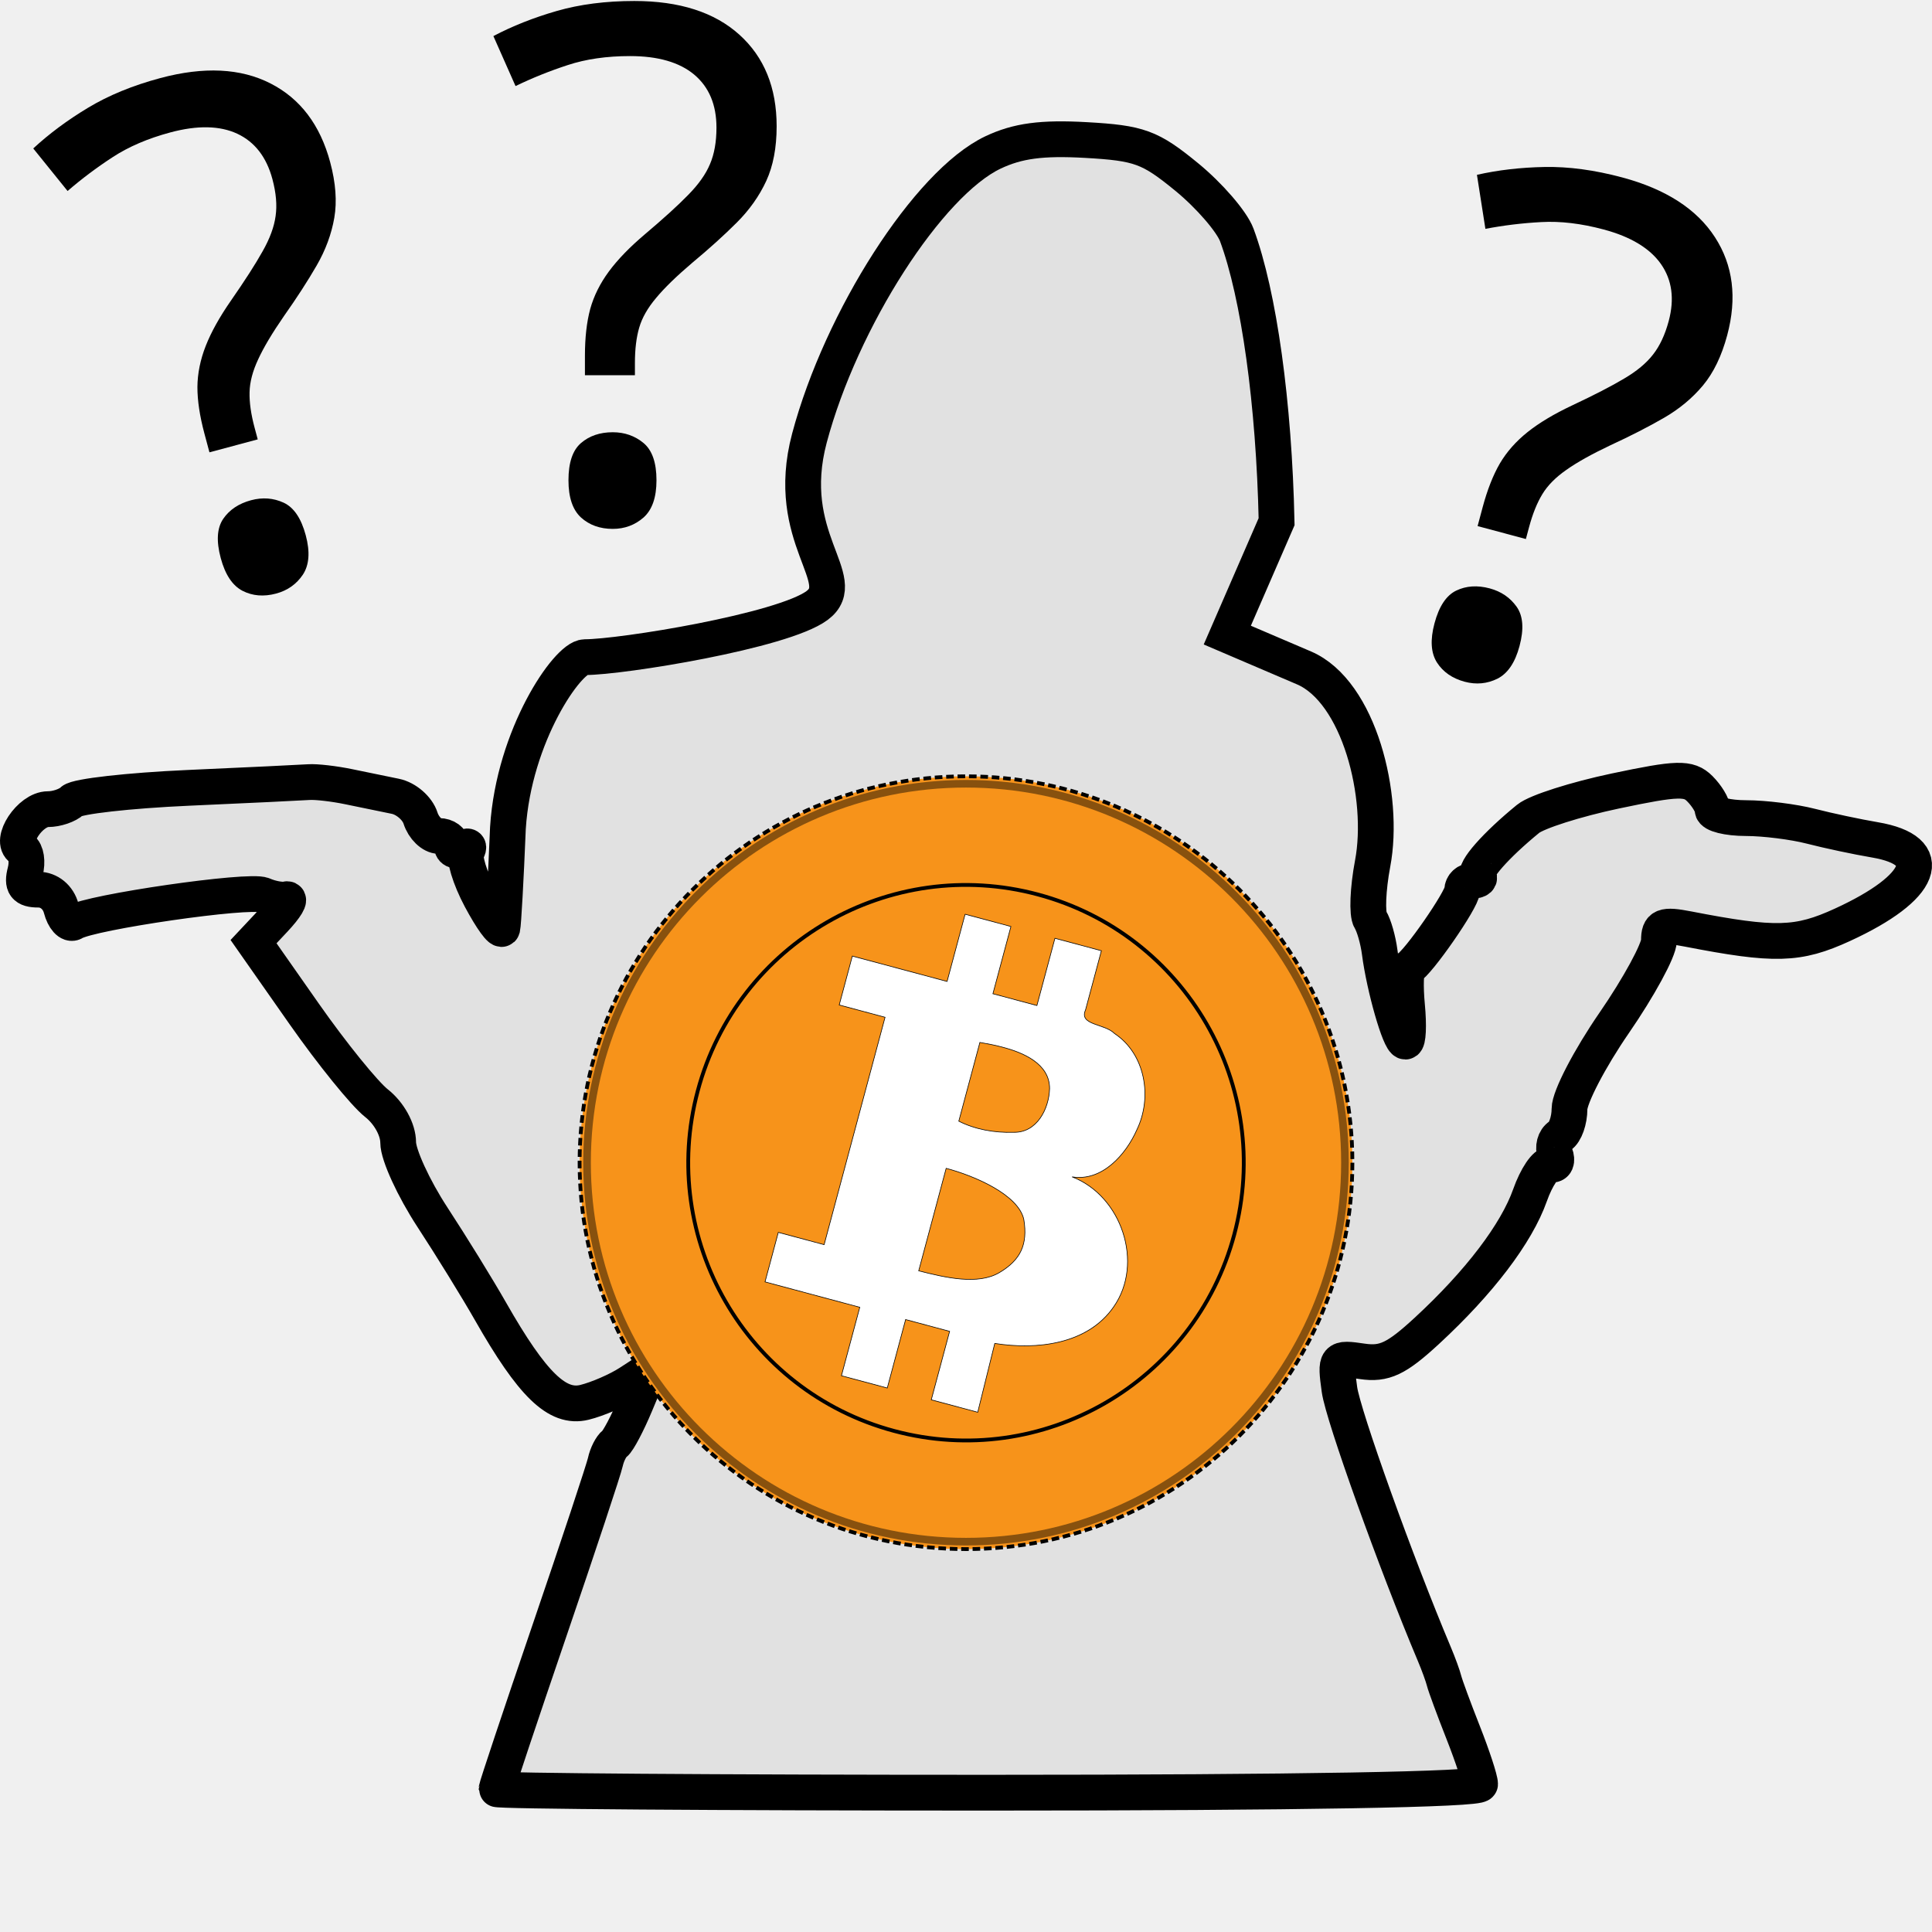
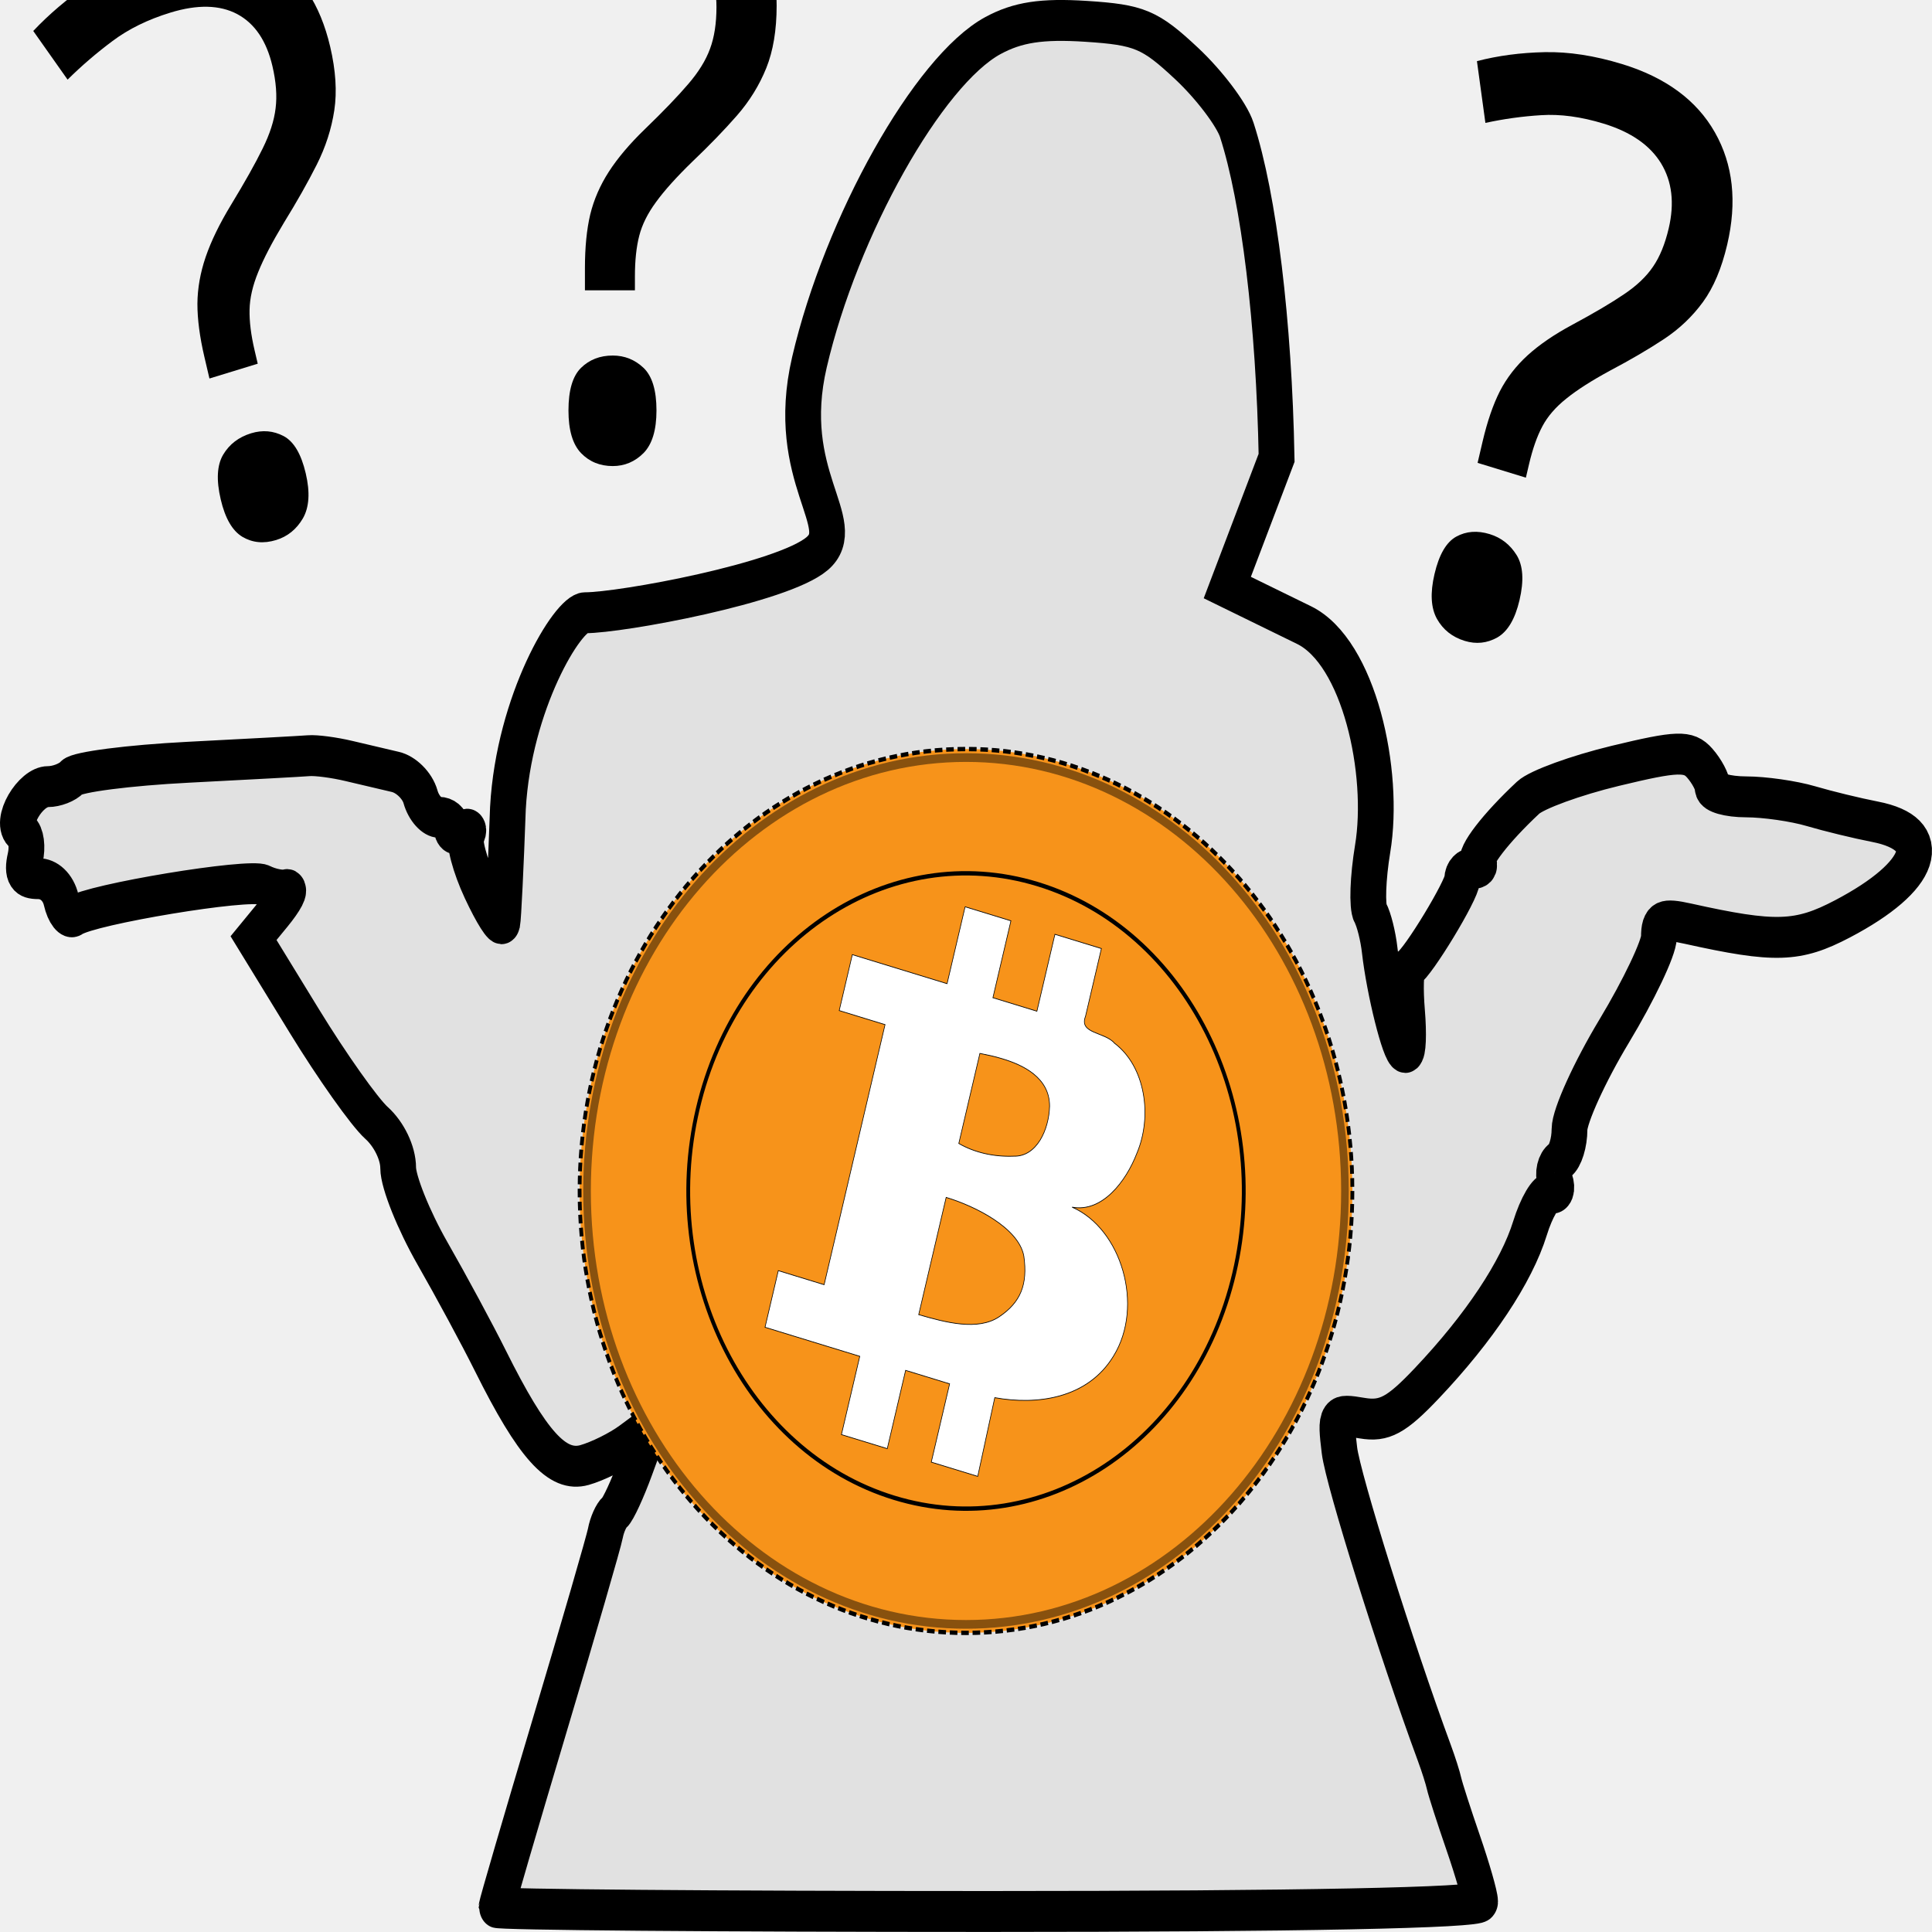
- <svg xmlns="http://www.w3.org/2000/svg" width="154" height="154" id="svg2" version="1.1">
+ <svg xmlns="http://www.w3.org/2000/svg" width="200" height="200" id="svg2" version="1.1">
  <defs id="defs4">
    <path style="fill:none;stroke:#000000;stroke-width:1px;stroke-linecap:butt;stroke-linejoin:miter;stroke-opacity:1" d="m -1392.293,588.91 c 20.392,-52.843 59.314,-13.039 80,7.647 56.471,44.902 81.177,12.157 88.824,-17.059" id="path3068-5" />
    <path style="fill:none;stroke:#000000;stroke-width:1px;stroke-linecap:butt;stroke-linejoin:miter;stroke-opacity:1" d="m 171.765,446.48 c 26.078,62.157 8.627,147.843 -7.059,180.588" id="path3059-0" />
    <path style="fill:none;stroke:#000000;stroke-width:1px;stroke-linecap:butt;stroke-linejoin:miter;stroke-opacity:1" d="m -1232.712,1107.613 c 235.148,210.107 618.089,100.382 733.445,-37.393" id="path3050-9" />
    <path style="fill:none;stroke:#000000;stroke-width:1px;stroke-linecap:butt;stroke-linejoin:miter;stroke-opacity:1" d="m 429,309.431 c 131.281,148.819 63.221,385.194 5.819,488.726" id="path3035-0" />
    <path style="fill:none;stroke:#000000;stroke-width:1px;stroke-linecap:butt;stroke-linejoin:miter;stroke-opacity:1" d="m -1289.081,847.62 c -121.763,-159.197 -166.176,-364.755 -37.582,-555.374" id="path3013-0" />
    <path style="fill:none;stroke:#000000;stroke-width:1px;stroke-linecap:butt;stroke-linejoin:miter;stroke-opacity:1" d="m -1640.261,189.057 c 197.793,-135.774 367.328,-135.88 585.98,0" id="path3000-6" />
  </defs>
-   <g id="layer1" transform="translate(0,-898.3622)">
-     <text xml:space="preserve" style="font-size:28.509px;font-style:normal;font-weight:normal;line-height:125%;letter-spacing:0px;word-spacing:0px;fill:#000000;fill-opacity:1;stroke:none;font-family:Sans" x="38.64" y="939.723" id="text4132">
-       <tspan id="tspan4134" x="38.64" y="939.723" style="font-size:57.018px;font-style:normal;font-variant:normal;font-weight:normal;font-stretch:normal;font-family:Copperplate;-inkscape-font-specification:Copperplate">?</tspan>
-     </text>
-     <path style="fill:#e1e1e1;fill-opacity:1;stroke:#000000;stroke-width:2.851;stroke-miterlimit:4;stroke-opacity:1;stroke-dasharray:none" d="m 39.577,1040.978 c 0,-0.156 1.901,-5.849 4.224,-12.651 2.323,-6.802 4.328,-12.849 4.455,-13.437 0.127,-0.588 0.459,-1.241 0.738,-1.45 0.279,-0.21 1.028,-1.627 1.664,-3.151 l 1.157,-2.769 -1.664,1.078 c -0.915,0.593 -2.518,1.288 -3.562,1.545 -2.162,0.532 -4.155,-1.397 -7.492,-7.253 -1.041,-1.828 -3.123,-5.204 -4.626,-7.502 -1.503,-2.299 -2.733,-4.979 -2.733,-5.956 0,-1.032 -0.725,-2.347 -1.73,-3.137 -0.952,-0.749 -3.546,-3.952 -5.764,-7.118 l -4.034,-5.757 1.666,-1.775 c 0.916,-0.976 1.345,-1.697 0.953,-1.603 -0.392,0.095 -1.23,-0.057 -1.863,-0.336 -1.08,-0.478 -13.739,1.355 -15.079,2.182 -0.339,0.21 -0.793,-0.293 -1.008,-1.116 -0.233,-0.892 -0.968,-1.497 -1.817,-1.497 -1.074,0 -1.334,-0.351 -1.053,-1.425 0.205,-0.784 0.081,-1.605 -0.275,-1.825 -1.011,-0.625 0.666,-3.165 2.09,-3.165 0.692,0 1.563,-0.296 1.935,-0.657 0.372,-0.361 4.526,-0.829 9.23,-1.04 4.704,-0.21 9.034,-0.416 9.622,-0.458 0.588,-0.042 2.031,0.125 3.207,0.37 1.176,0.245 2.838,0.587 3.694,0.76 0.856,0.173 1.76,0.955 2.008,1.739 0.249,0.783 0.911,1.424 1.473,1.424 0.562,0 1.021,0.34 1.021,0.755 0,0.415 0.37,0.526 0.823,0.246 0.483,-0.299 0.63,-0.197 0.356,0.247 -0.257,0.415 0.247,2.092 1.119,3.727 0.872,1.634 1.651,2.707 1.73,2.384 0.079,-0.323 0.279,-3.924 0.445,-8.002 0.468,-7.362 4.76,-13.587 6.133,-13.611 2.906,0 15.768,-2.076 18.51,-4.117 2.773,-2.063 -2.741,-5.347 -0.61,-13.345 2.532,-9.502 9.487,-20.326 14.626,-22.765 1.964,-0.932 3.903,-1.192 7.419,-0.993 4.256,0.24 5.106,0.553 8.031,2.949 1.799,1.474 3.594,3.552 3.988,4.617 1.77,4.776 2.97,13.425 3.174,22.855 l -3.93,9.041 6.112,2.614 c 4.401,1.883 6.484,10.266 5.474,15.591 -0.381,2.012 -0.463,4.025 -0.181,4.473 0.282,0.449 0.616,1.618 0.743,2.598 0.365,2.816 1.602,7.127 2.046,7.127 0.222,0 0.282,-1.28 0.133,-2.845 -0.149,-1.565 -0.103,-2.928 0.103,-3.029 0.769,-0.378 4.295,-5.464 4.295,-6.195 0,-0.418 0.374,-0.76 0.832,-0.76 0.457,0 0.652,-0.18 0.432,-0.4 -0.385,-0.385 1.412,-2.425 3.991,-4.531 0.68,-0.556 3.808,-1.553 6.95,-2.216 4.955,-1.046 5.848,-1.07 6.732,-0.186 0.561,0.561 1.019,1.317 1.019,1.681 0,0.364 1.203,0.664 2.673,0.666 1.47,0.002 3.795,0.294 5.167,0.648 1.372,0.354 3.666,0.842 5.098,1.085 5.013,0.849 3.889,3.798 -2.579,6.769 -3.559,1.634 -5.384,1.684 -12.319,0.337 -1.971,-0.383 -2.316,-0.244 -2.316,0.929 0,0.759 -1.604,3.707 -3.564,6.552 -1.96,2.845 -3.564,5.93 -3.564,6.856 0,0.926 -0.343,1.894 -0.761,2.153 -0.419,0.259 -0.591,0.915 -0.382,1.459 0.209,0.544 0.051,0.912 -0.349,0.819 -0.401,-0.093 -1.145,1.009 -1.654,2.449 -1.08,3.058 -4.045,6.956 -8.23,10.818 -2.416,2.23 -3.383,2.687 -5.144,2.428 -2.122,-0.311 -2.161,-0.264 -1.817,2.243 0.283,2.062 4.515,13.861 7.565,21.092 0.331,0.784 0.681,1.746 0.778,2.138 0.098,0.392 0.782,2.248 1.522,4.125 0.74,1.877 1.345,3.721 1.345,4.098 0,0.432 -14.547,0.686 -39.2,0.686 -21.56,0 -39.2,-0.128 -39.2,-0.283 z" id="path2996" />
-     <g id="g4223" transform="matrix(1.113639,0,0,1.113639,-323.5673,751.8798)">
-       <path id="path4326" d="m 387.349,214.757 c 0,15.275 -12.382,27.657 -27.657,27.657 -15.275,0 -27.657,-12.382 -27.657,-27.657 0,-15.275 12.382,-27.657 27.657,-27.657 15.275,0 27.657,12.382 27.657,27.657 z" style="fill:#f7931a;fill-opacity:1;stroke:#000000;stroke-width:0.272;stroke-linecap:butt;stroke-linejoin:bevel;stroke-miterlimit:4;stroke-opacity:1;stroke-dasharray:0.544, 0.272;stroke-dashoffset:0" />
-       <path d="m 359.628,196.971 c -0.43,1.604 -0.86,3.208 -1.29,4.813 -2.261,-0.606 -4.521,-1.211 -6.782,-1.817 -0.313,1.167 -0.625,2.333 -0.938,3.5 1.094,0.293 2.188,0.586 3.281,0.879 -1.454,5.425 -2.907,10.851 -4.361,16.276 -1.094,-0.293 -2.188,-0.586 -3.281,-0.879 -0.317,1.181 -0.633,2.363 -0.95,3.544 2.261,0.606 4.521,1.211 6.782,1.817 -0.438,1.633 -0.875,3.267 -1.313,4.9 1.094,0.293 2.188,0.586 3.281,0.879 0.438,-1.633 0.875,-3.267 1.313,-4.9 1.05,0.281 2.1,0.563 3.15,0.844 -0.438,1.633 -0.875,3.267 -1.313,4.9 1.108,0.297 2.217,0.594 3.325,0.891 0.406,-1.642 0.812,-3.284 1.219,-4.926 2.992,0.473 6.627,0.085 8.501,-2.604 2.212,-3.137 0.571,-7.969 -2.967,-9.319 2.147,0.353 3.858,-1.598 4.642,-3.38 1.113,-2.306 0.615,-5.407 -1.603,-6.878 -0.696,-0.719 -2.572,-0.582 -2.077,-1.686 0.379,-1.413 0.757,-2.827 1.136,-4.24 -1.108,-0.297 -2.217,-0.594 -3.325,-0.891 -0.43,1.604 -0.86,3.208 -1.29,4.813 -1.05,-0.281 -2.1,-0.563 -3.15,-0.844 0.43,-1.604 0.86,-3.208 1.29,-4.813 -1.094,-0.293 -2.188,-0.586 -3.281,-0.879 z m 2.663,9.513 c 1.472,0.381 3.392,1.176 3.384,2.97 -0.045,1.454 -0.912,3.172 -2.578,3.126 -1.394,0.048 -2.787,-0.221 -3.921,-0.796 0.503,-1.879 1.007,-3.757 1.51,-5.636 0.613,0.109 1.004,0.176 1.606,0.335 z m 1.542,12.349 c 0.287,1.775 -0.226,2.886 -1.755,3.79 -1.53,0.904 -3.852,0.362 -5.772,-0.127 0.655,-2.446 1.311,-4.891 1.966,-7.337 2.046,0.539 5.187,1.895 5.562,3.674 z" style="fill:#ffffff;fill-opacity:1;stroke:#000000;stroke-width:0.045px;stroke-linecap:butt;stroke-linejoin:miter;stroke-opacity:1" id="path4226" />
-       <path id="path4324" d="m 378.892,219.902 c -2.841,10.604 -13.74,16.896 -24.344,14.055 -10.604,-2.841 -16.896,-13.74 -14.055,-24.344 2.841,-10.604 13.74,-16.896 24.344,-14.055 10.604,2.841 16.896,13.74 14.055,24.344 z" style="fill:none;stroke:#000000;stroke-width:0.272;stroke-linecap:butt;stroke-linejoin:bevel;stroke-miterlimit:4;stroke-opacity:1;stroke-dashoffset:0" />
-       <path id="path4326-8" d="m 386.816,214.757 c 0,14.98 -12.144,27.124 -27.124,27.124 -14.98,0 -27.124,-12.144 -27.124,-27.124 0,-14.98 12.144,-27.124 27.124,-27.124 14.98,0 27.124,12.144 27.124,27.124 z" style="opacity:0.451;fill:none;stroke:#000000;stroke-width:0.544;stroke-linecap:butt;stroke-linejoin:bevel;stroke-miterlimit:4;stroke-opacity:1;stroke-dashoffset:0" />
+   <g id="layer1" transform="translate(0,-852.3622)">
+     <g id="g3441" transform="matrix(1.298701,0,0,1.48533,-2.8433971e-6,-496.3728)">
+       <text id="text4132" y="939.723" x="38.64" style="font-size:28.509px;font-style:normal;font-weight:normal;line-height:125%;letter-spacing:0px;word-spacing:0px;fill:#000000;fill-opacity:1;stroke:none;font-family:Sans" xml:space="preserve">
+         <tspan style="font-size:57.018px;font-style:normal;font-variant:normal;font-weight:normal;font-stretch:normal;font-family:Copperplate;-inkscape-font-specification:Copperplate" y="939.723" x="38.64" id="tspan4134">?</tspan>
+       </text>
+       <path id="path2996" d="m 39.577,1040.978 c 0,-0.156 1.901,-5.849 4.224,-12.651 2.323,-6.802 4.328,-12.849 4.455,-13.437 0.127,-0.588 0.459,-1.241 0.738,-1.45 0.279,-0.21 1.028,-1.627 1.664,-3.151 l 1.157,-2.769 -1.664,1.078 c -0.915,0.593 -2.518,1.288 -3.562,1.545 -2.162,0.532 -4.155,-1.397 -7.492,-7.253 -1.041,-1.828 -3.123,-5.204 -4.626,-7.502 -1.503,-2.299 -2.733,-4.979 -2.733,-5.956 0,-1.032 -0.725,-2.347 -1.73,-3.137 -0.952,-0.749 -3.546,-3.952 -5.764,-7.118 l -4.034,-5.757 1.666,-1.775 c 0.916,-0.976 1.345,-1.697 0.953,-1.603 -0.392,0.095 -1.23,-0.057 -1.863,-0.336 -1.08,-0.478 -13.739,1.355 -15.079,2.182 -0.339,0.21 -0.793,-0.293 -1.008,-1.116 -0.233,-0.892 -0.968,-1.497 -1.817,-1.497 -1.074,0 -1.334,-0.351 -1.053,-1.425 0.205,-0.784 0.081,-1.605 -0.275,-1.825 -1.011,-0.625 0.666,-3.165 2.09,-3.165 0.692,0 1.563,-0.296 1.935,-0.657 0.372,-0.361 4.526,-0.829 9.23,-1.04 4.704,-0.21 9.034,-0.416 9.622,-0.458 0.588,-0.042 2.031,0.125 3.207,0.37 1.176,0.245 2.838,0.587 3.694,0.76 0.856,0.173 1.76,0.955 2.008,1.739 0.249,0.783 0.911,1.424 1.473,1.424 0.562,0 1.021,0.34 1.021,0.755 0,0.415 0.37,0.526 0.823,0.246 0.483,-0.299 0.63,-0.197 0.356,0.247 -0.257,0.415 0.247,2.092 1.119,3.727 0.872,1.634 1.651,2.707 1.73,2.384 0.079,-0.323 0.279,-3.924 0.445,-8.002 0.468,-7.362 4.76,-13.587 6.133,-13.611 2.906,0 15.768,-2.076 18.51,-4.117 2.773,-2.063 -2.741,-5.347 -0.61,-13.345 2.532,-9.502 9.487,-20.326 14.626,-22.765 1.964,-0.932 3.903,-1.192 7.419,-0.993 4.256,0.24 5.106,0.553 8.031,2.949 1.799,1.474 3.594,3.552 3.988,4.617 1.77,4.776 2.97,13.425 3.174,22.855 l -3.93,9.041 6.112,2.614 c 4.401,1.883 6.484,10.266 5.474,15.591 -0.381,2.012 -0.463,4.025 -0.181,4.473 0.282,0.449 0.616,1.618 0.743,2.598 0.365,2.816 1.602,7.127 2.046,7.127 0.222,0 0.282,-1.28 0.133,-2.845 -0.149,-1.565 -0.103,-2.928 0.103,-3.029 0.769,-0.378 4.295,-5.464 4.295,-6.195 0,-0.418 0.374,-0.76 0.832,-0.76 0.457,0 0.652,-0.18 0.432,-0.4 -0.385,-0.385 1.412,-2.425 3.991,-4.531 0.68,-0.556 3.808,-1.553 6.95,-2.216 4.955,-1.046 5.848,-1.07 6.732,-0.186 0.561,0.561 1.019,1.317 1.019,1.681 0,0.364 1.203,0.664 2.673,0.666 1.47,0.002 3.795,0.294 5.167,0.648 1.372,0.354 3.666,0.842 5.098,1.085 5.013,0.849 3.889,3.798 -2.579,6.769 -3.559,1.634 -5.384,1.684 -12.319,0.337 -1.971,-0.383 -2.316,-0.244 -2.316,0.929 0,0.759 -1.604,3.707 -3.564,6.552 -1.96,2.845 -3.564,5.93 -3.564,6.856 0,0.926 -0.343,1.894 -0.761,2.153 -0.419,0.259 -0.591,0.915 -0.382,1.459 0.209,0.544 0.051,0.912 -0.349,0.819 -0.401,-0.093 -1.145,1.009 -1.654,2.449 -1.08,3.058 -4.045,6.956 -8.23,10.818 -2.416,2.23 -3.383,2.687 -5.144,2.428 -2.122,-0.311 -2.161,-0.264 -1.817,2.243 0.283,2.062 4.515,13.861 7.565,21.092 0.331,0.784 0.681,1.746 0.778,2.138 0.098,0.392 0.782,2.248 1.522,4.125 0.74,1.877 1.345,3.721 1.345,4.098 0,0.432 -14.547,0.686 -39.2,0.686 -21.56,0 -39.2,-0.128 -39.2,-0.283 z" style="fill:#e1e1e1;fill-opacity:1;stroke:#000000;stroke-width:2.851;stroke-miterlimit:4;stroke-opacity:1;stroke-dasharray:none" />
+       <g transform="matrix(1.113639,0,0,1.113639,-323.5673,751.8798)" id="g4223">
+         <path style="fill:#f7931a;fill-opacity:1;stroke:#000000;stroke-width:0.272;stroke-linecap:butt;stroke-linejoin:bevel;stroke-miterlimit:4;stroke-opacity:1;stroke-dasharray:0.544, 0.272;stroke-dashoffset:0" d="m 387.349,214.757 c 0,15.275 -12.382,27.657 -27.657,27.657 -15.275,0 -27.657,-12.382 -27.657,-27.657 0,-15.275 12.382,-27.657 27.657,-27.657 15.275,0 27.657,12.382 27.657,27.657 z" id="path4326" />
+         <path id="path4226" style="fill:#ffffff;fill-opacity:1;stroke:#000000;stroke-width:0.045px;stroke-linecap:butt;stroke-linejoin:miter;stroke-opacity:1" d="m 359.628,196.971 c -0.43,1.604 -0.86,3.208 -1.29,4.813 -2.261,-0.606 -4.521,-1.211 -6.782,-1.817 -0.313,1.167 -0.625,2.333 -0.938,3.5 1.094,0.293 2.188,0.586 3.281,0.879 -1.454,5.425 -2.907,10.851 -4.361,16.276 -1.094,-0.293 -2.188,-0.586 -3.281,-0.879 -0.317,1.181 -0.633,2.363 -0.95,3.544 2.261,0.606 4.521,1.211 6.782,1.817 -0.438,1.633 -0.875,3.267 -1.313,4.9 1.094,0.293 2.188,0.586 3.281,0.879 0.438,-1.633 0.875,-3.267 1.313,-4.9 1.05,0.281 2.1,0.563 3.15,0.844 -0.438,1.633 -0.875,3.267 -1.313,4.9 1.108,0.297 2.217,0.594 3.325,0.891 0.406,-1.642 0.812,-3.284 1.219,-4.926 2.992,0.473 6.627,0.085 8.501,-2.604 2.212,-3.137 0.571,-7.969 -2.967,-9.319 2.147,0.353 3.858,-1.598 4.642,-3.38 1.113,-2.306 0.615,-5.407 -1.603,-6.878 -0.696,-0.719 -2.572,-0.582 -2.077,-1.686 0.379,-1.413 0.757,-2.827 1.136,-4.24 -1.108,-0.297 -2.217,-0.594 -3.325,-0.891 -0.43,1.604 -0.86,3.208 -1.29,4.813 -1.05,-0.281 -2.1,-0.563 -3.15,-0.844 0.43,-1.604 0.86,-3.208 1.29,-4.813 -1.094,-0.293 -2.188,-0.586 -3.281,-0.879 z m 2.663,9.513 c 1.472,0.381 3.392,1.176 3.384,2.97 -0.045,1.454 -0.912,3.172 -2.578,3.126 -1.394,0.048 -2.787,-0.221 -3.921,-0.796 0.503,-1.879 1.007,-3.757 1.51,-5.636 0.613,0.109 1.004,0.176 1.606,0.335 z m 1.542,12.349 c 0.287,1.775 -0.226,2.886 -1.755,3.79 -1.53,0.904 -3.852,0.362 -5.772,-0.127 0.655,-2.446 1.311,-4.891 1.966,-7.337 2.046,0.539 5.187,1.895 5.562,3.674 z" />
+         <path style="fill:none;stroke:#000000;stroke-width:0.272;stroke-linecap:butt;stroke-linejoin:bevel;stroke-miterlimit:4;stroke-opacity:1;stroke-dashoffset:0" d="m 378.892,219.902 c -2.841,10.604 -13.74,16.896 -24.344,14.055 -10.604,-2.841 -16.896,-13.74 -14.055,-24.344 2.841,-10.604 13.74,-16.896 24.344,-14.055 10.604,2.841 16.896,13.74 14.055,24.344 z" id="path4324" />
+         <path style="opacity:0.451;fill:none;stroke:#000000;stroke-width:0.544;stroke-linecap:butt;stroke-linejoin:bevel;stroke-miterlimit:4;stroke-opacity:1;stroke-dashoffset:0" d="m 386.816,214.757 c 0,14.98 -12.144,27.124 -27.124,27.124 -14.98,0 -27.124,-12.144 -27.124,-27.124 0,-14.98 12.144,-27.124 27.124,-27.124 14.98,0 27.124,12.144 27.124,27.124 z" id="path4326-8" />
+       </g>
+       <text transform="matrix(0.9659258,-0.258819,0.258819,0.9659258,0,0)" xml:space="preserve" style="font-size:28.509px;font-style:normal;font-weight:normal;line-height:125%;letter-spacing:0px;word-spacing:0px;fill:#000000;fill-opacity:1;stroke:none;font-family:Sans" x="-233.702" y="918.351" id="text4205">
+         <tspan id="tspan4207" x="-233.702" y="918.351" style="font-size:57.018px;font-style:normal;font-variant:normal;font-weight:normal;font-stretch:normal;font-family:Copperplate;-inkscape-font-specification:Copperplate">?</tspan>
+       </text>
+       <text transform="matrix(0.9659258,0.258819,-0.258819,0.9659258,0,0)" xml:space="preserve" style="font-size:28.509px;font-style:normal;font-weight:normal;line-height:125%;letter-spacing:0px;word-spacing:0px;fill:#000000;fill-opacity:1;stroke:none;font-family:Sans" x="349.148" y="889.227" id="text4209">
+         <tspan id="tspan4211" x="349.148" y="889.227" style="font-size:57.018px;font-style:normal;font-variant:normal;font-weight:normal;font-stretch:normal;font-family:Copperplate;-inkscape-font-specification:Copperplate">?</tspan>
+       </text>
    </g>
-     <text id="text4205" y="918.351" x="-233.702" style="font-size:28.509px;font-style:normal;font-weight:normal;line-height:125%;letter-spacing:0px;word-spacing:0px;fill:#000000;fill-opacity:1;stroke:none;font-family:Sans" xml:space="preserve" transform="matrix(0.9659258,-0.258819,0.258819,0.9659258,0,0)">
-       <tspan style="font-size:57.018px;font-style:normal;font-variant:normal;font-weight:normal;font-stretch:normal;font-family:Copperplate;-inkscape-font-specification:Copperplate" y="918.351" x="-233.702" id="tspan4207">?</tspan>
-     </text>
-     <text id="text4209" y="889.227" x="349.148" style="font-size:28.509px;font-style:normal;font-weight:normal;line-height:125%;letter-spacing:0px;word-spacing:0px;fill:#000000;fill-opacity:1;stroke:none;font-family:Sans" xml:space="preserve" transform="matrix(0.9659258,0.258819,-0.258819,0.9659258,0,0)">
-       <tspan style="font-size:57.018px;font-style:normal;font-variant:normal;font-weight:normal;font-stretch:normal;font-family:Copperplate;-inkscape-font-specification:Copperplate" y="889.227" x="349.148" id="tspan4211">?</tspan>
-     </text>
  </g>
</svg>
